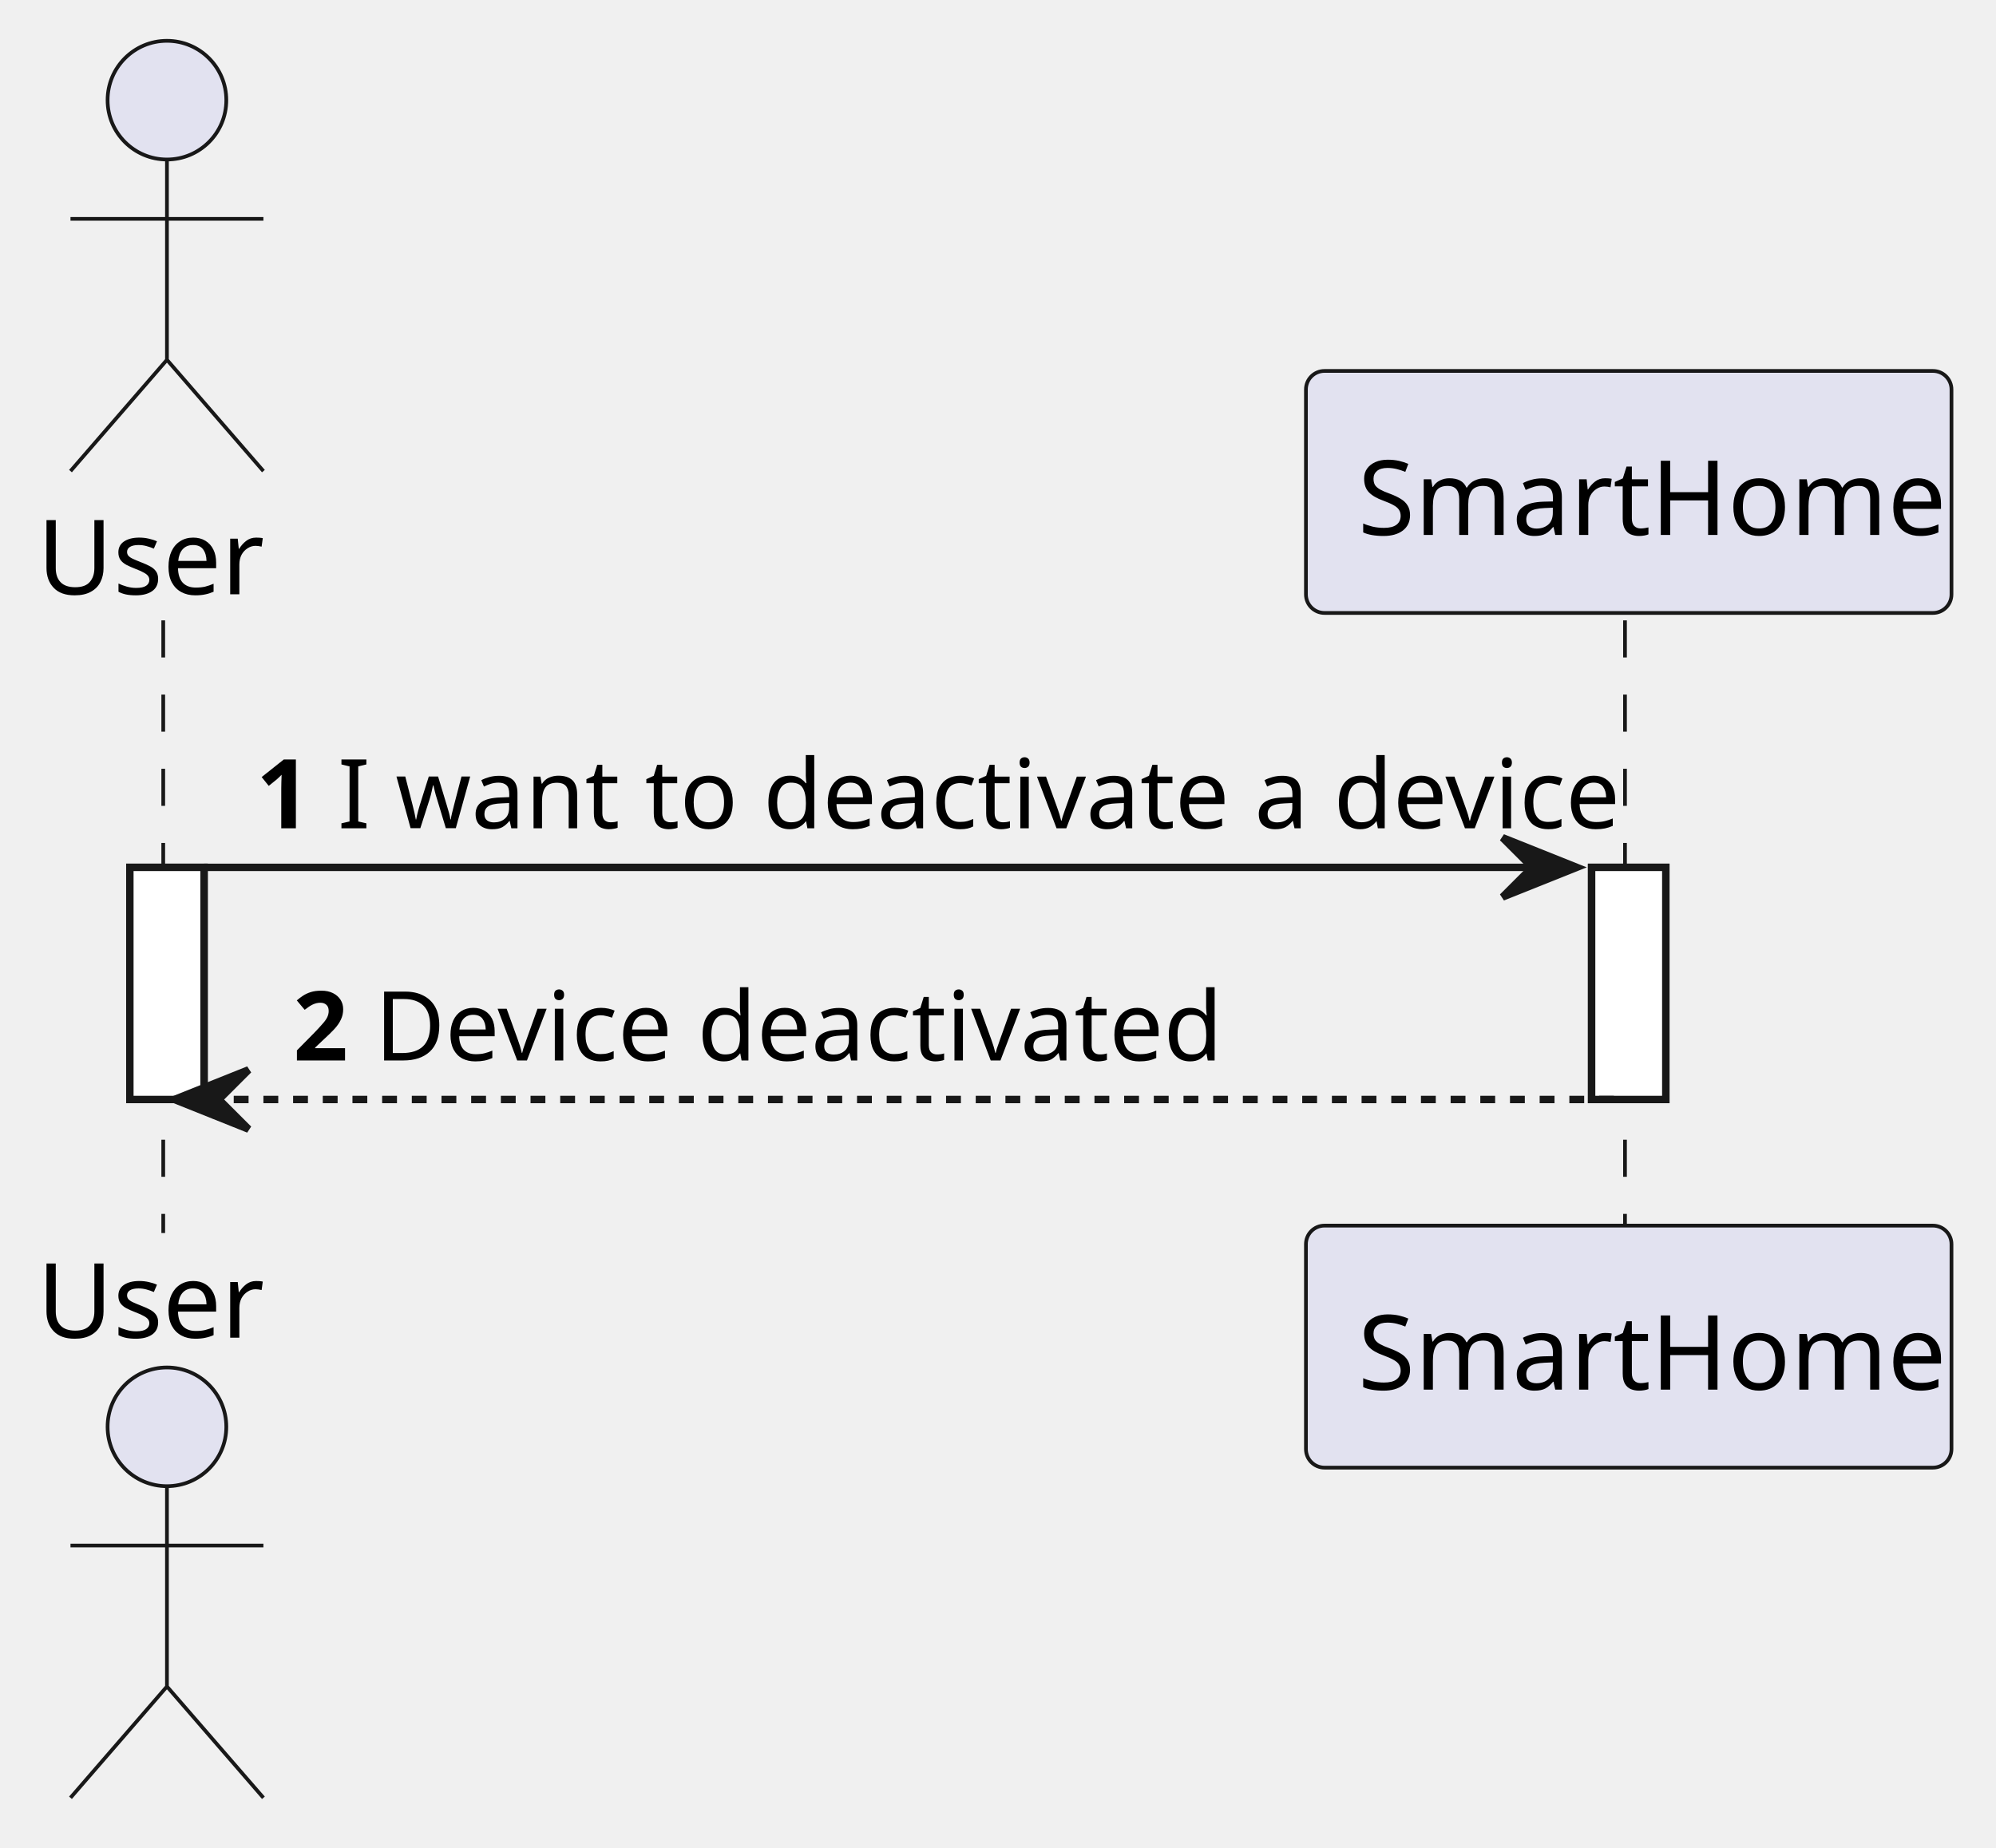
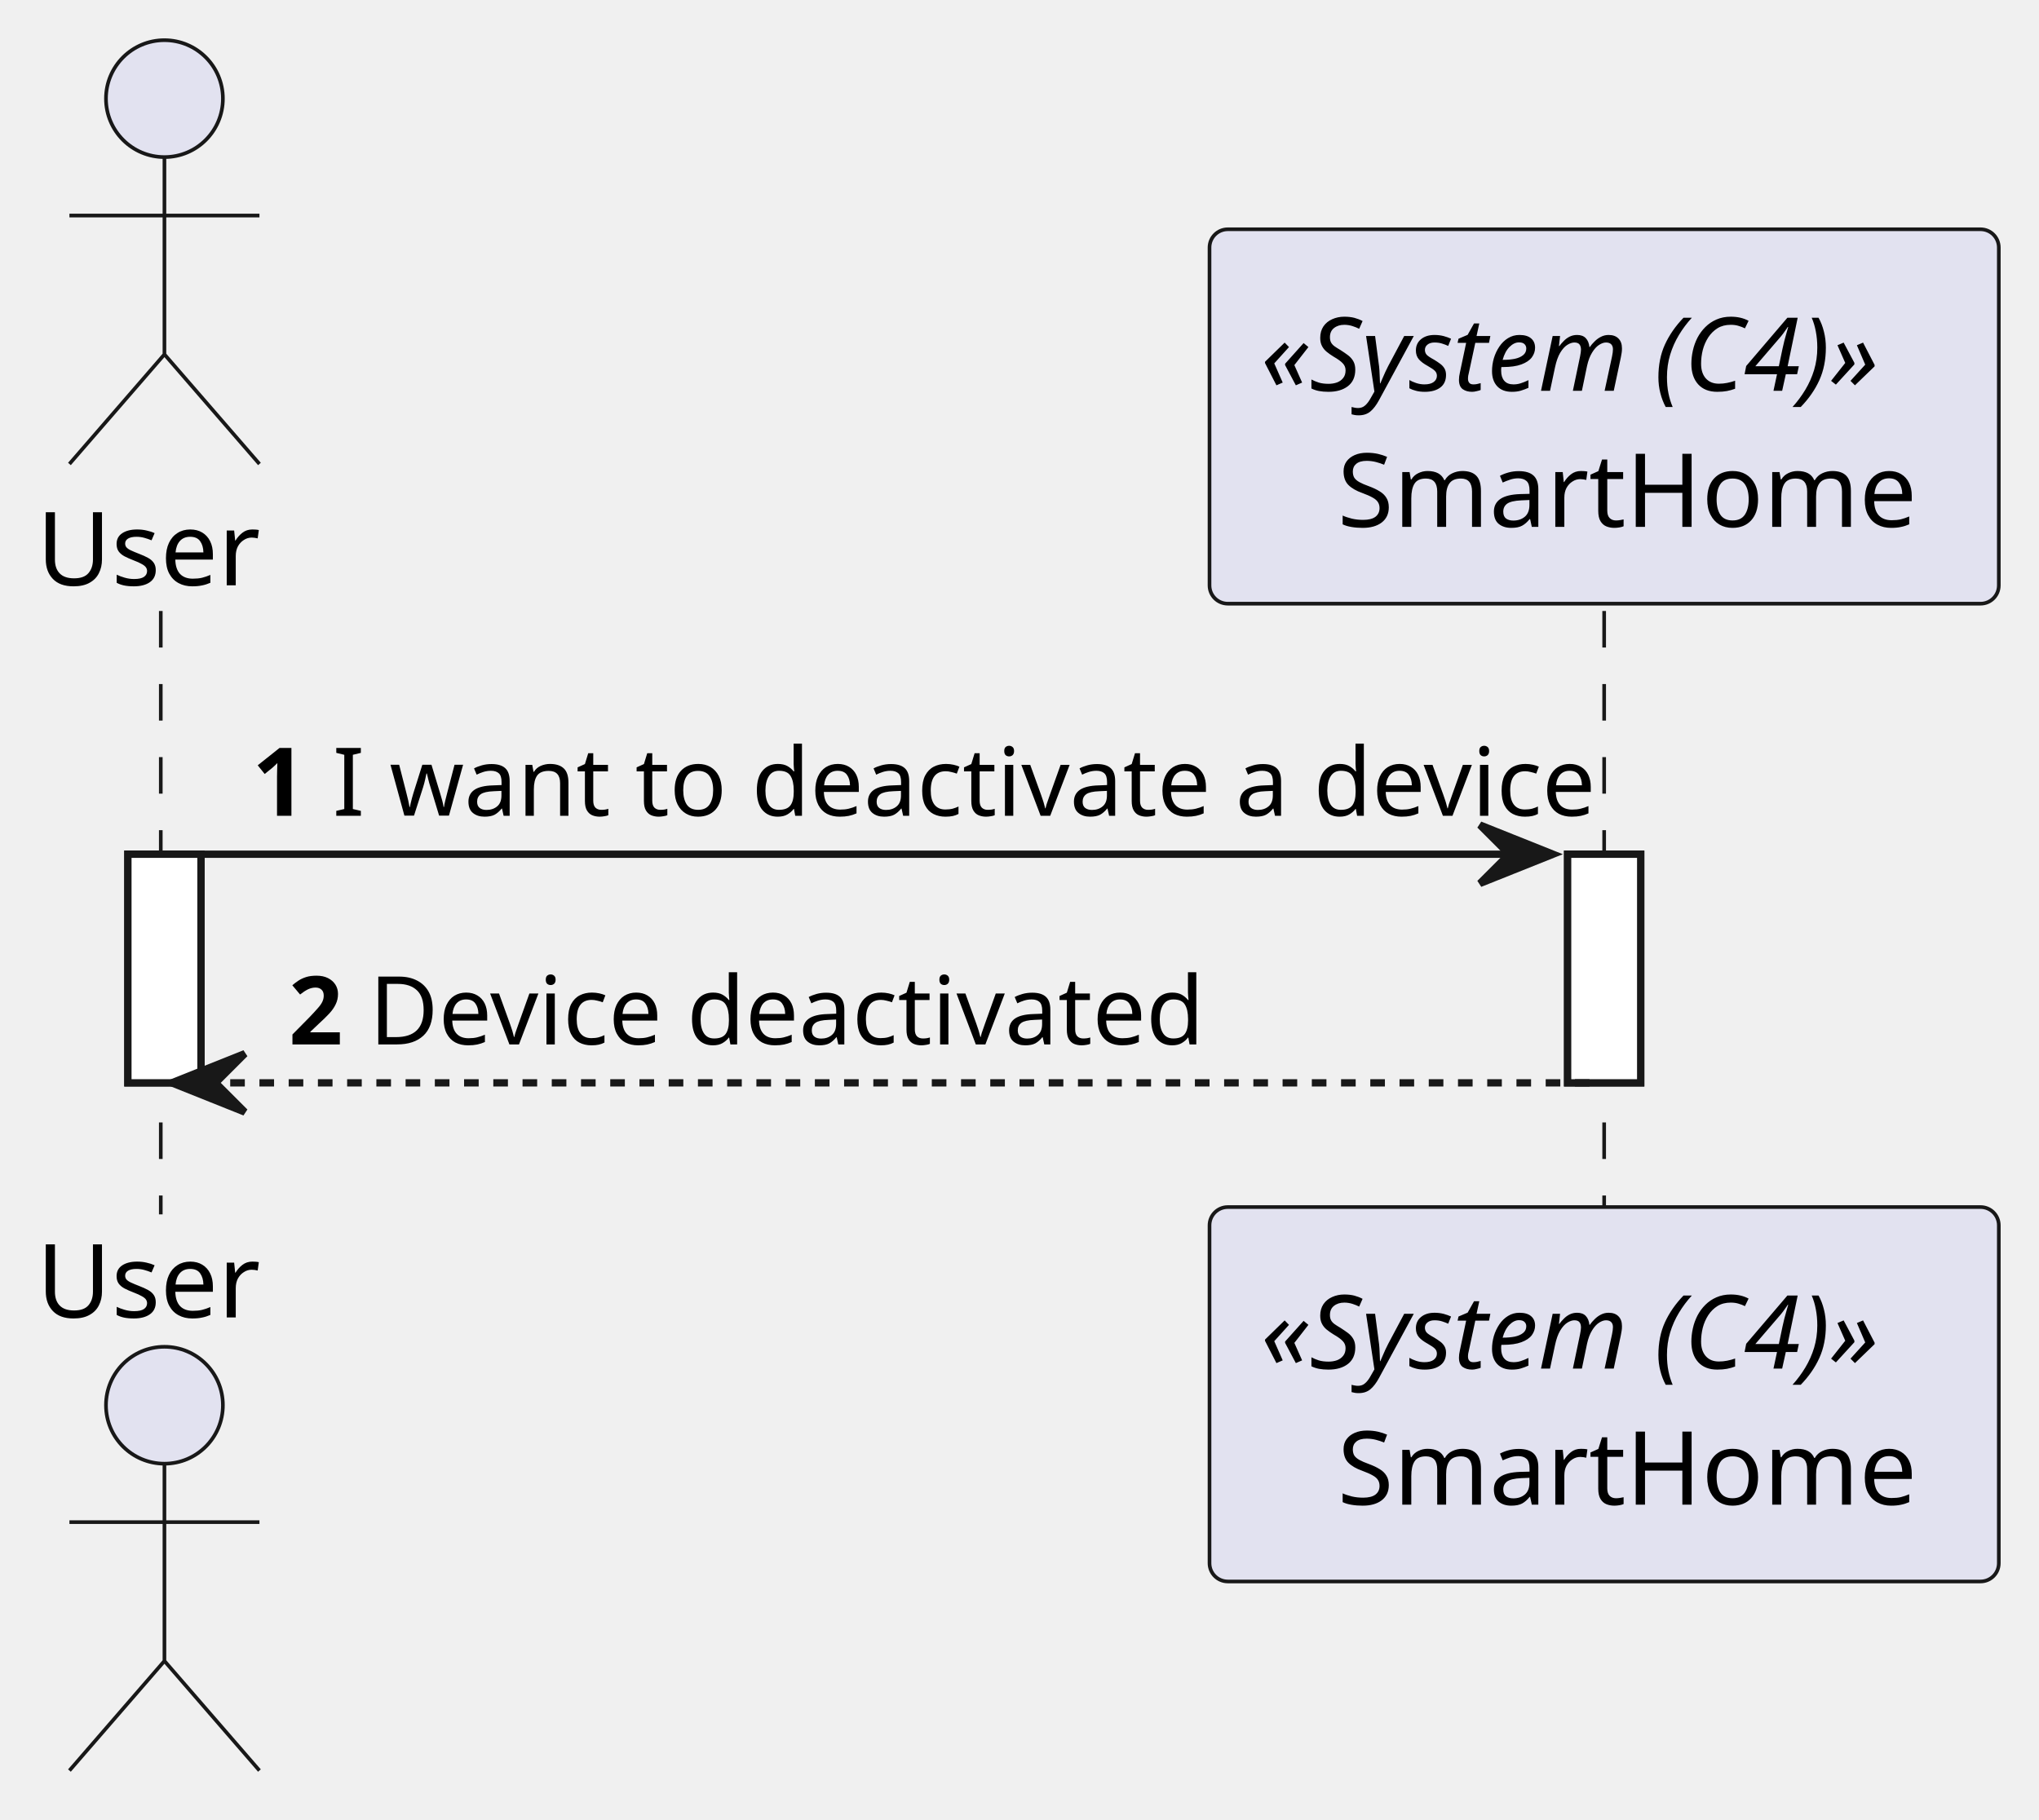
- <svg xmlns="http://www.w3.org/2000/svg" contentStyleType="text/css" height="249px" preserveAspectRatio="none" style="width:269px;height:249px;background:#FFFFFF;" version="1.1" viewBox="0 0 269 249" width="269px" zoomAndPan="magnify">
+ <svg xmlns="http://www.w3.org/2000/svg" contentStyleType="text/css" height="249px" preserveAspectRatio="none" style="width:279px;height:249px;background:#FFFFFF;" version="1.1" viewBox="0 0 279 249" width="279px" zoomAndPan="magnify">
  <defs />
  <g>
    <rect fill="#FFFFFF" height="31.291" style="stroke:#181818;stroke-width:1.0;" width="10" x="17.5" y="116.912" />
    <rect fill="#FFFFFF" height="31.291" style="stroke:#181818;stroke-width:1.0;" width="10" x="214.5" y="116.912" />
    <line style="stroke:#181818;stroke-width:0.5;stroke-dasharray:5.0,5.0;" x1="22" x2="22" y1="83.621" y2="166.203" />
-     <line style="stroke:#181818;stroke-width:0.5;stroke-dasharray:5.0,5.0;" x1="219" x2="219" y1="83.621" y2="166.203" />
+     <line style="stroke:#181818;stroke-width:0.5;stroke-dasharray:5.0,5.0;" x1="219.5" x2="219.5" y1="83.621" y2="166.203" />
    <text fill="#000000" font-family="sans-serif" font-size="14" lengthAdjust="spacing" textLength="29" x="5" y="80.107">User</text>
    <ellipse cx="22.5" cy="13.5" fill="#E2E2F0" rx="8" ry="8" style="stroke:#181818;stroke-width:0.5;" />
    <path d="M22.5,21.5 L22.5,48.5 M9.5,29.5 L35.5,29.5 M22.5,48.5 L9.5,63.5 M22.5,48.5 L35.5,63.5 " fill="none" style="stroke:#181818;stroke-width:0.5;" />
    <text fill="#000000" font-family="sans-serif" font-size="14" lengthAdjust="spacing" textLength="29" x="5" y="180.31">User</text>
    <ellipse cx="22.5" cy="192.324" fill="#E2E2F0" rx="8" ry="8" style="stroke:#181818;stroke-width:0.5;" />
    <path d="M22.5,200.324 L22.5,227.324 M9.5,208.324 L35.5,208.324 M22.5,227.324 L9.5,242.324 M22.5,227.324 L35.5,242.324 " fill="none" style="stroke:#181818;stroke-width:0.5;" />
-     <rect fill="#E2E2F0" height="32.621" rx="2.5" ry="2.5" style="stroke:#181818;stroke-width:0.5;" width="87" x="176" y="50" />
+     <rect fill="#E2E2F0" height="51.242" rx="2.5" ry="2.5" style="stroke:#181818;stroke-width:0.5;" width="108" x="165.5" y="31.379" />
+     <text fill="#000000" font-family="sans-serif" font-size="14" font-style="italic" lengthAdjust="spacing" textLength="94" x="172.5" y="53.486">«System (C4)»</text>
    <text fill="#000000" font-family="sans-serif" font-size="14" lengthAdjust="spacing" textLength="73" x="183" y="72.107">SmartHome</text>
-     <rect fill="#E2E2F0" height="32.621" rx="2.5" ry="2.5" style="stroke:#181818;stroke-width:0.5;" width="87" x="176" y="165.203" />
-     <text fill="#000000" font-family="sans-serif" font-size="14" lengthAdjust="spacing" textLength="73" x="183" y="187.31">SmartHome</text>
+     <rect fill="#E2E2F0" height="51.242" rx="2.5" ry="2.5" style="stroke:#181818;stroke-width:0.5;" width="108" x="165.5" y="165.203" />
+     <text fill="#000000" font-family="sans-serif" font-size="14" font-style="italic" lengthAdjust="spacing" textLength="94" x="172.5" y="187.31">«System (C4)»</text>
+     <text fill="#000000" font-family="sans-serif" font-size="14" lengthAdjust="spacing" textLength="73" x="183" y="205.932">SmartHome</text>
    <rect fill="#FFFFFF" height="31.291" style="stroke:#181818;stroke-width:1.0;" width="10" x="17.5" y="116.912" />
    <rect fill="#FFFFFF" height="31.291" style="stroke:#181818;stroke-width:1.0;" width="10" x="214.5" y="116.912" />
    <polygon fill="#181818" points="202.5,112.912,212.5,116.912,202.5,120.912,206.5,116.912" style="stroke:#181818;stroke-width:1.0;" />
    <line style="stroke:#181818;stroke-width:1.0;" x1="27.5" x2="208.5" y1="116.912" y2="116.912" />
    <text fill="#000000" font-family="sans-serif" font-size="13" font-weight="bold" lengthAdjust="spacing" textLength="7" x="34.5" y="111.649">1</text>
    <text fill="#000000" font-family="sans-serif" font-size="13" lengthAdjust="spacing" textLength="162" x="45.5" y="111.649">I want to deactivate a device</text>
    <polygon fill="#181818" points="33.5,144.203,23.5,148.203,33.5,152.203,29.5,148.203" style="stroke:#181818;stroke-width:1.0;" />
    <line style="stroke:#181818;stroke-width:1.0;stroke-dasharray:2.0,2.0;" x1="27.5" x2="218.5" y1="148.203" y2="148.203" />
    <text fill="#000000" font-family="sans-serif" font-size="13" font-weight="bold" lengthAdjust="spacing" textLength="7" x="39.5" y="142.94">2</text>
    <text fill="#000000" font-family="sans-serif" font-size="13" lengthAdjust="spacing" textLength="107" x="50.5" y="142.94">Device deactivated</text>
  </g>
</svg>
